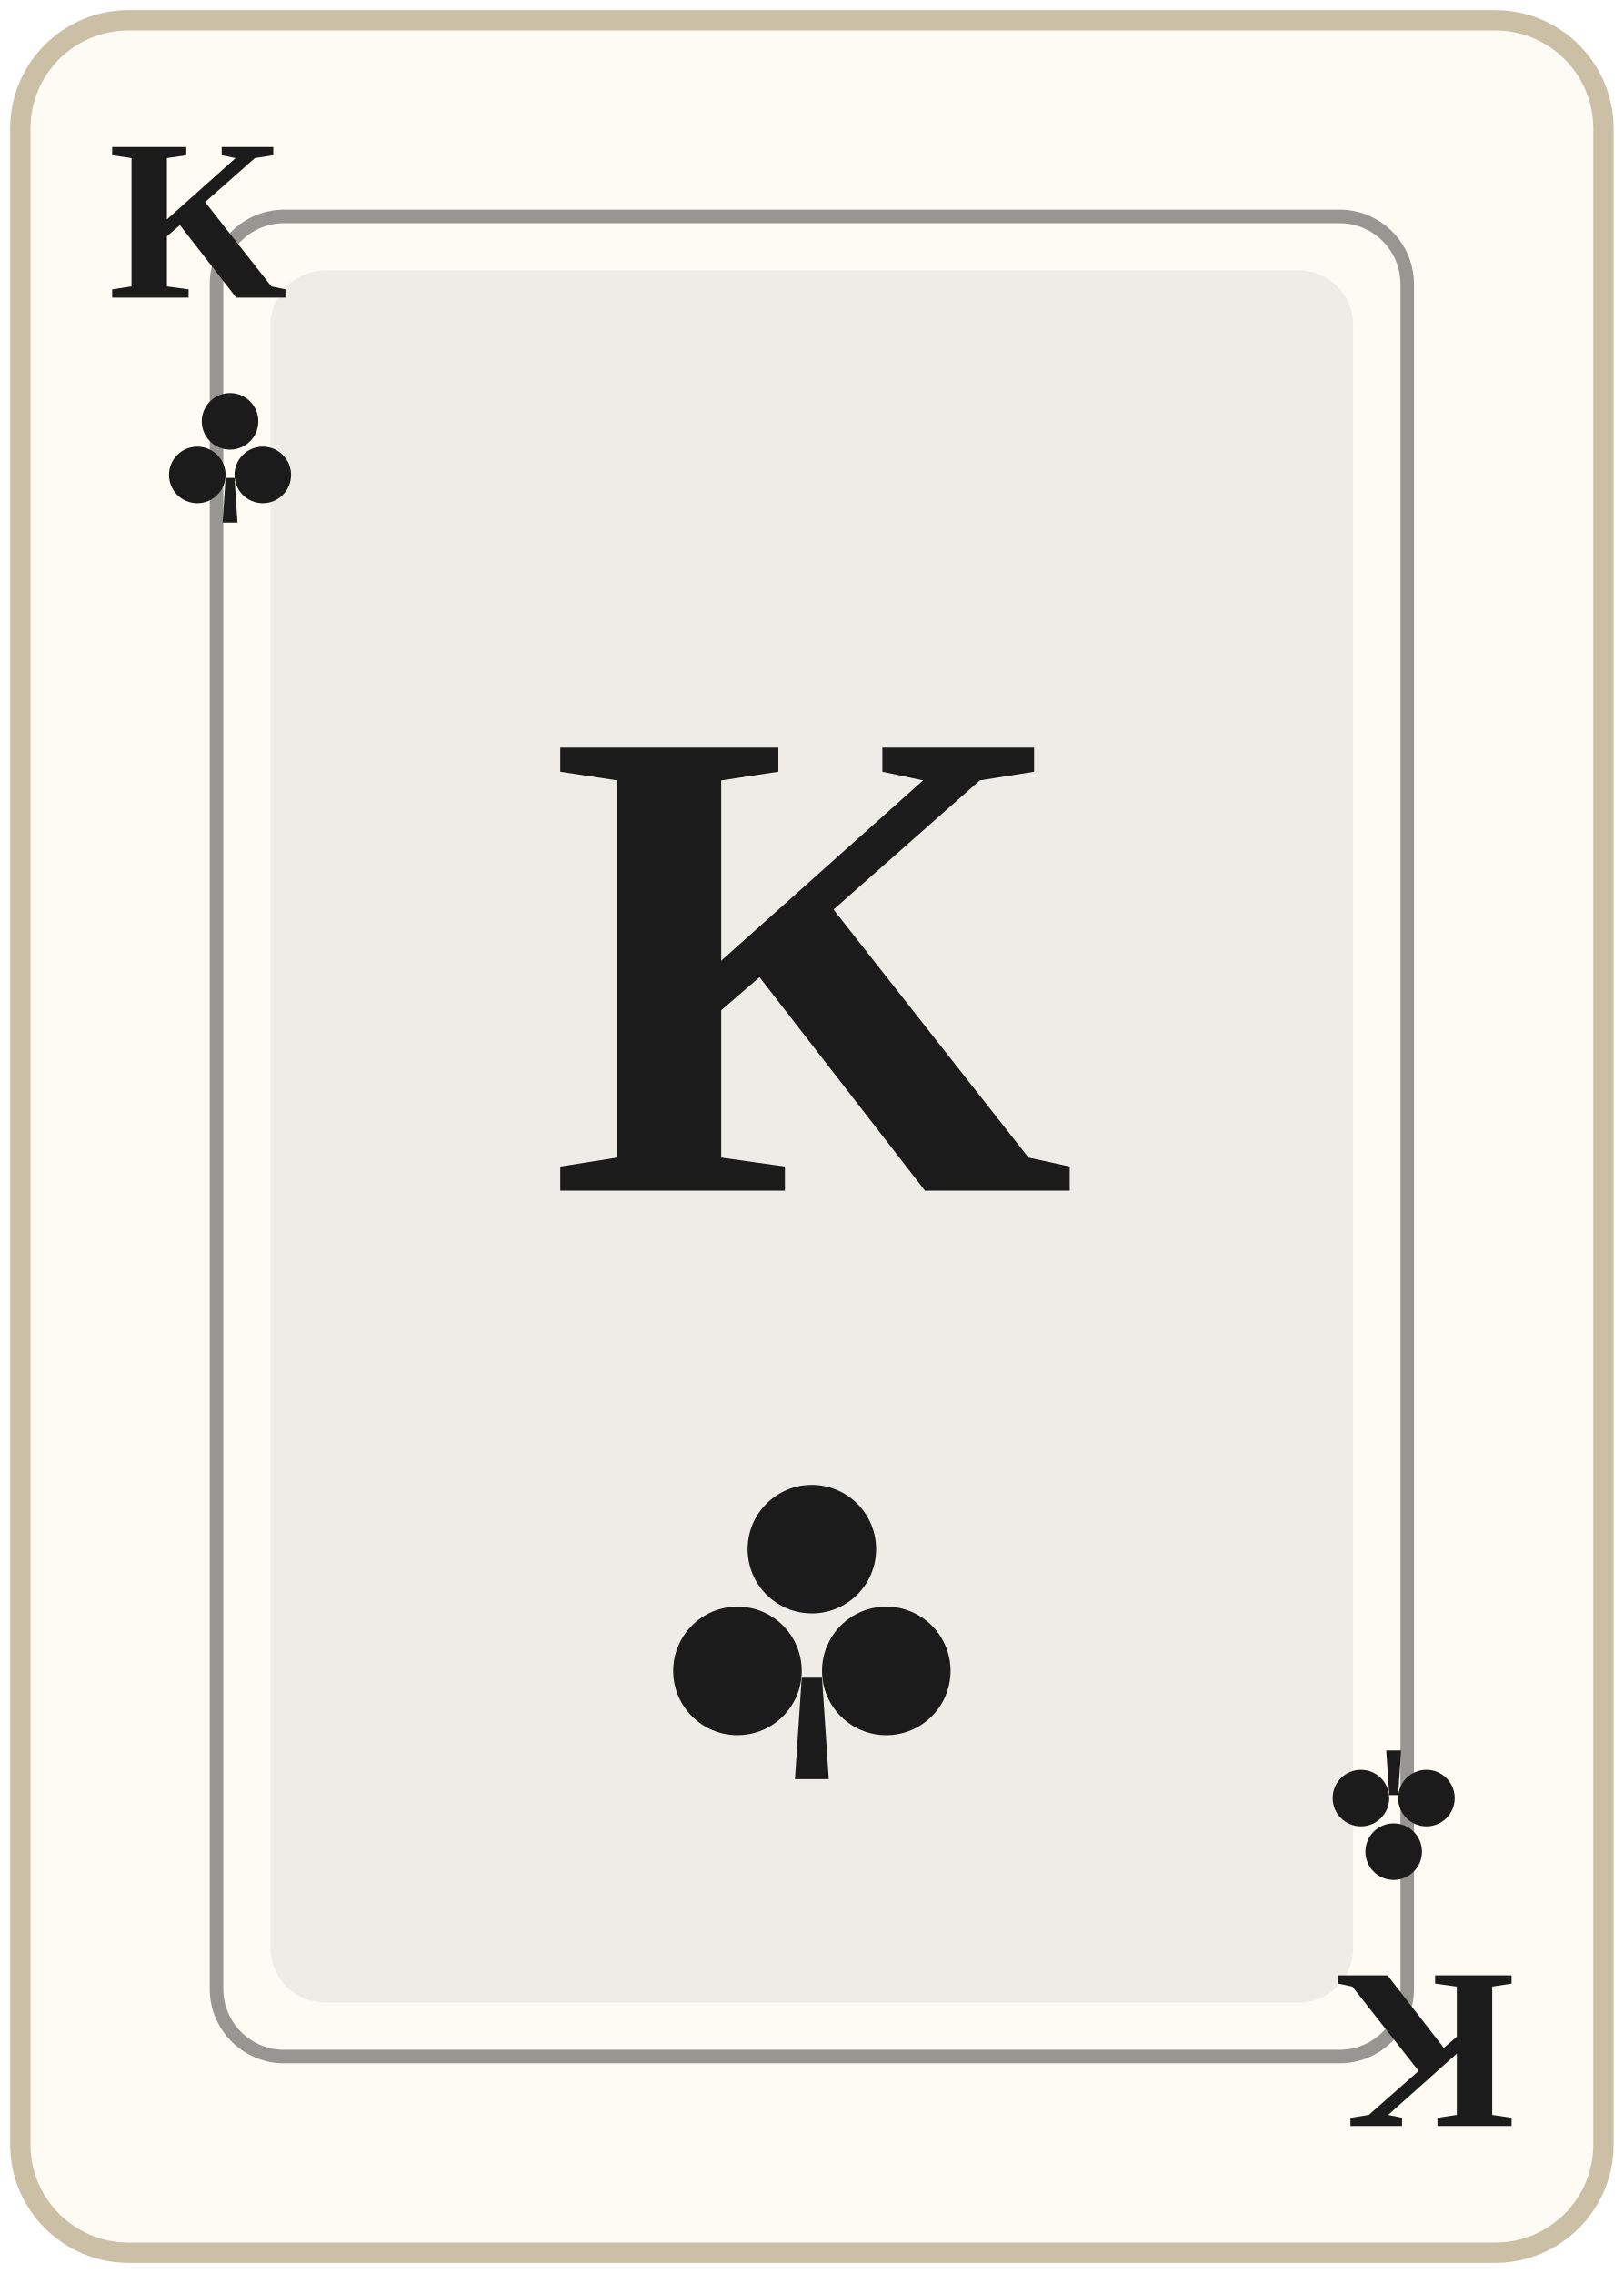
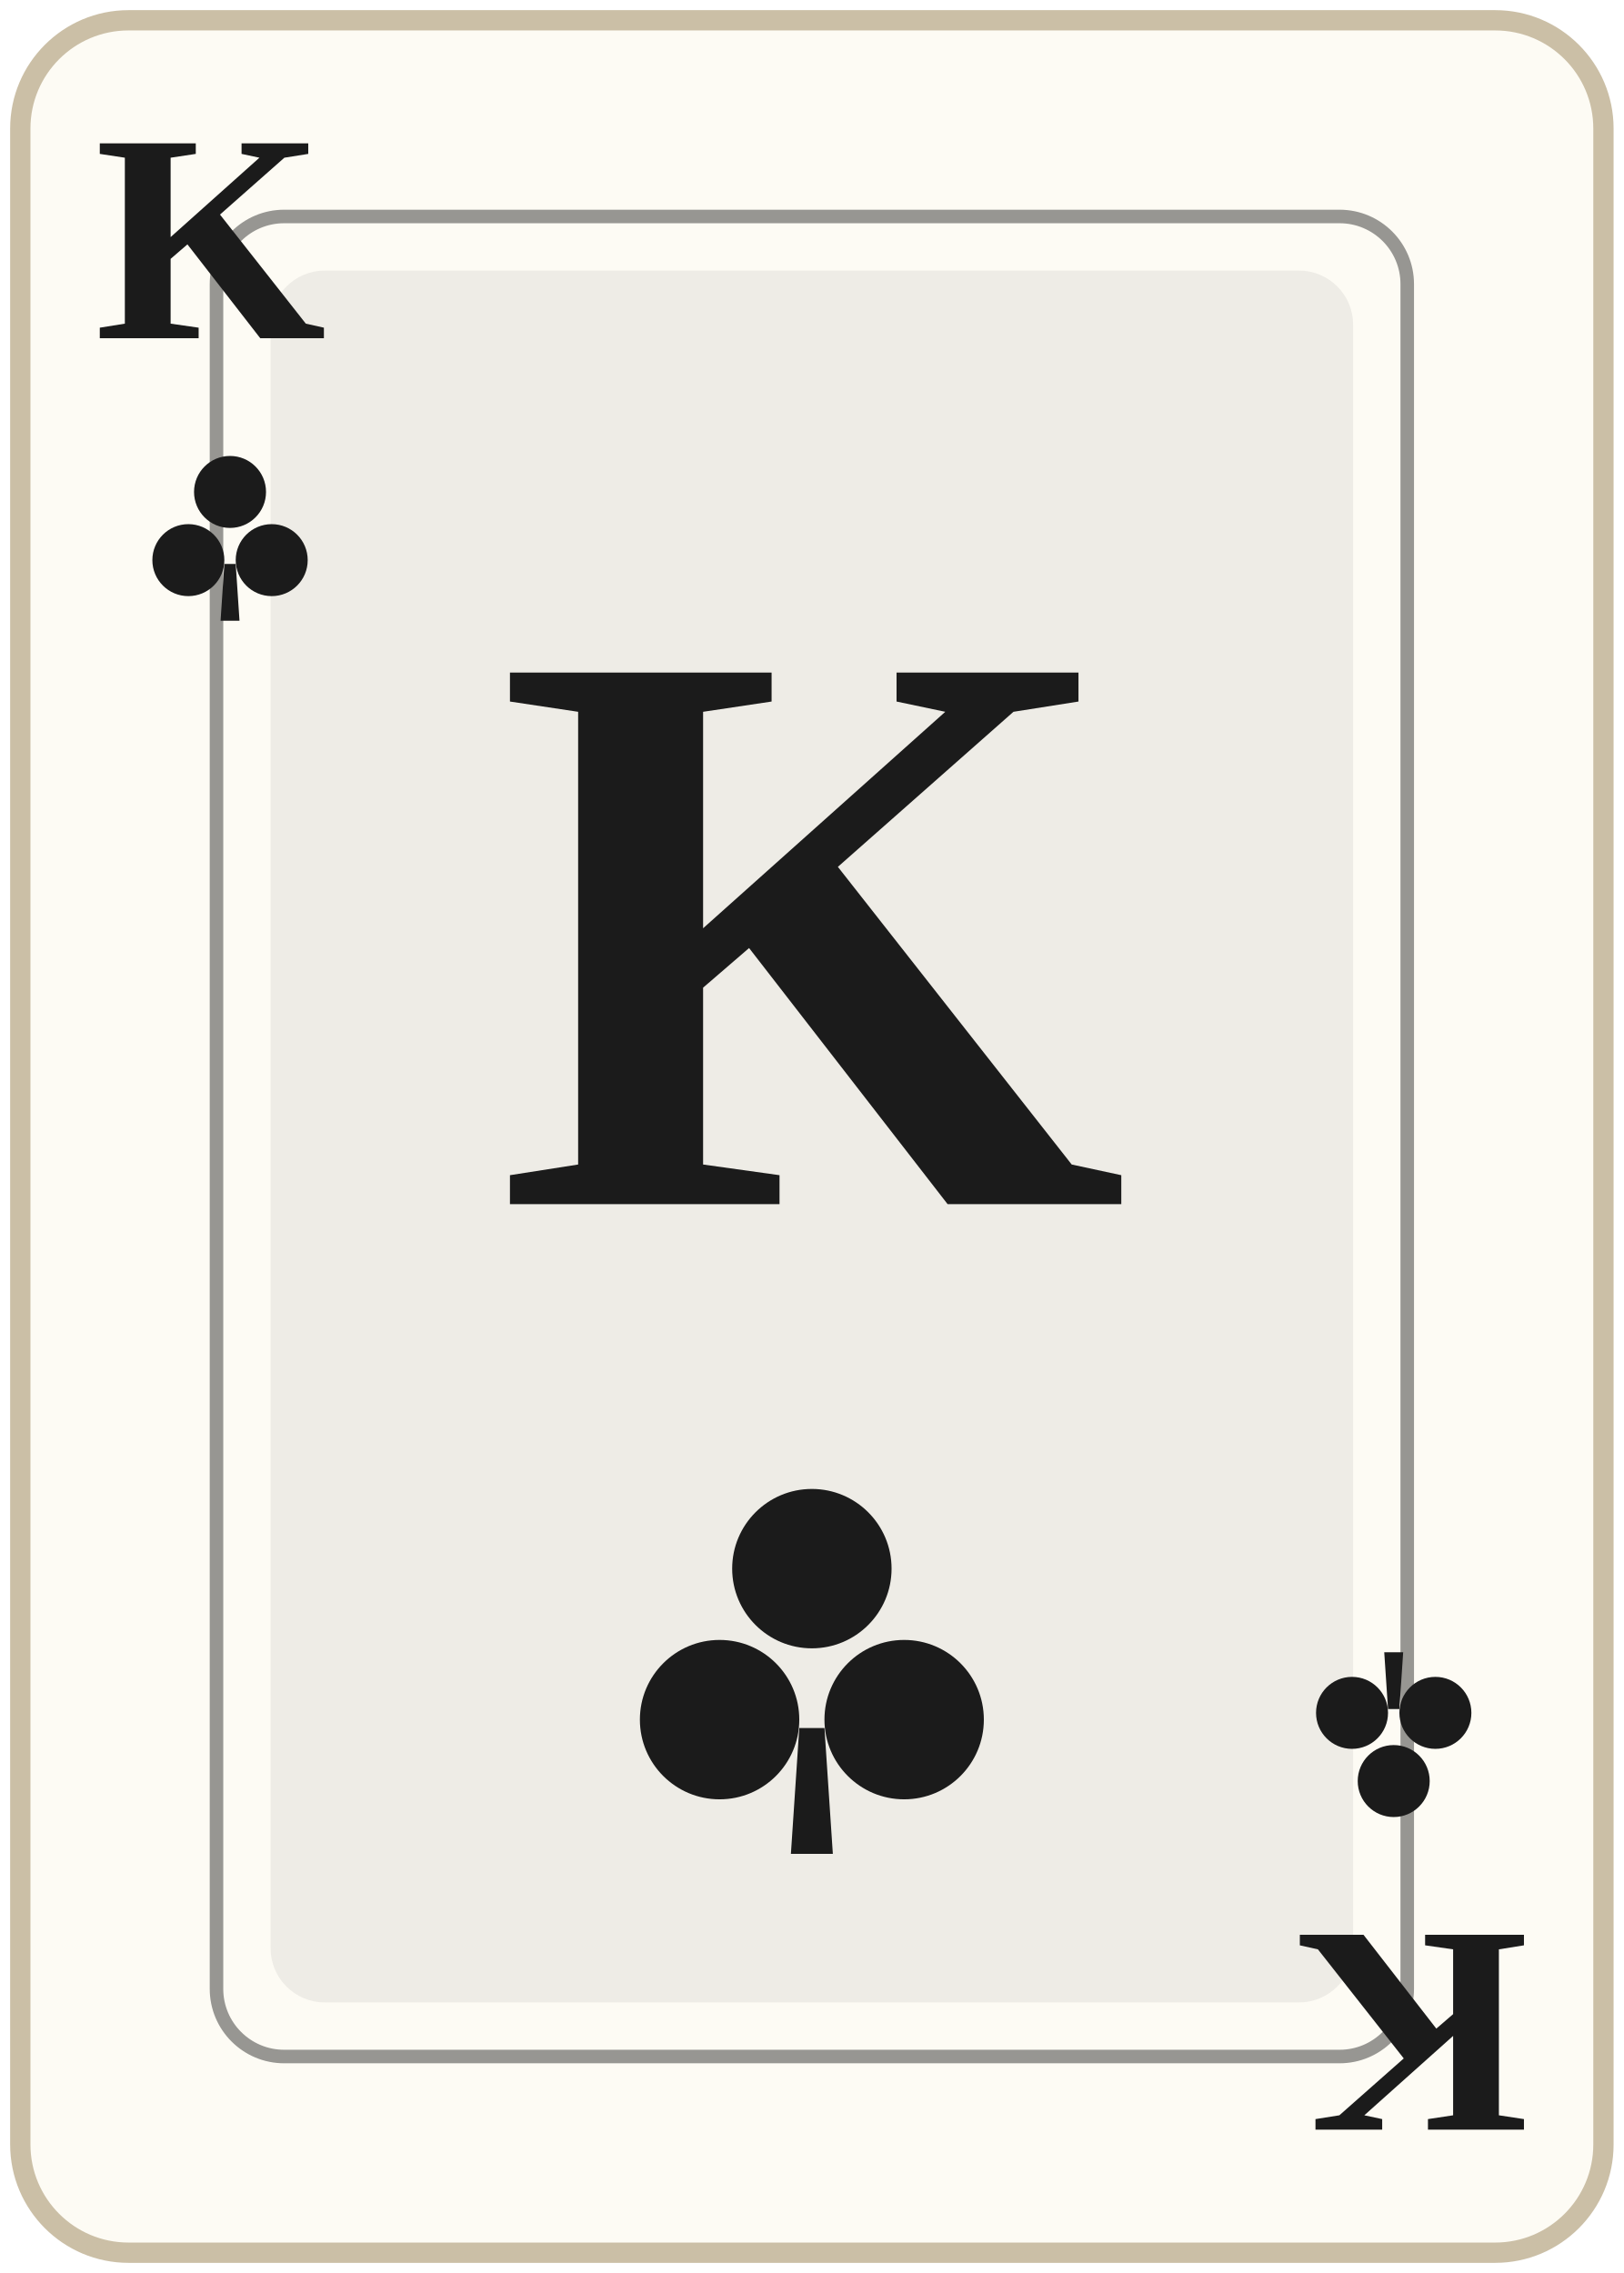
<svg xmlns="http://www.w3.org/2000/svg" viewBox="0 0 240 336" width="240" height="336">
  <rect x="3" y="3" width="234" height="330" rx="16" fill="#fdfbf4" stroke="#cbbfa6" stroke-width="3" />
  <rect x="32" y="32" width="176" height="272" rx="10" fill="none" stroke="#1b1b1b" stroke-width="2" opacity="0.45" />
  <rect x="40" y="40" width="160" height="256" rx="8" fill="#1b1b1b" opacity="0.07" />
-   <text x="120" y="176" text-anchor="middle" font-family="Georgia,'Times New Roman',serif" font-size="100" font-weight="700" fill="#1b1b1b">K</text>
-   <g transform="translate(120,242) scale(0.5) translate(-50,-50)">
+   <text x="120" y="178" text-anchor="middle" font-family="Georgia,'Times New Roman',serif" font-size="120" font-weight="700" fill="#1b1b1b">K</text>
+   <g transform="translate(120,248) scale(0.62) translate(-50,-50)">
    <circle cx="50" cy="24" r="19" fill="#1b1b1b" />
    <circle cx="28" cy="60" r="19" fill="#1b1b1b" />
    <circle cx="72" cy="60" r="19" fill="#1b1b1b" />
    <polygon points="45,92 55,92 53,62 47,62" fill="#1b1b1b" />
  </g>
-   <g transform="translate(16,14)">
-     <text x="0" y="30" font-family="Georgia,'Times New Roman',serif" font-size="34" font-weight="700" fill="#1b1b1b">K</text>
-     <g transform="translate(18,54) scale(0.22) translate(-50,-50)">
+   <g transform="translate(14,12)">
+     <text x="0" y="38" font-family="Georgia,'Times New Roman',serif" font-size="44" font-weight="700" fill="#1b1b1b">K</text>
+     <g transform="translate(20,68) scale(0.28) translate(-50,-50)">
      <circle cx="50" cy="24" r="19" fill="#1b1b1b" />
      <circle cx="28" cy="60" r="19" fill="#1b1b1b" />
      <circle cx="72" cy="60" r="19" fill="#1b1b1b" />
      <polygon points="45,92 55,92 53,62 47,62" fill="#1b1b1b" />
    </g>
  </g>
  <g transform="rotate(180 120 168)">
-     <g transform="translate(16,14)">
-       <text x="0" y="30" font-family="Georgia,'Times New Roman',serif" font-size="34" font-weight="700" fill="#1b1b1b">K</text>
-       <g transform="translate(18,54) scale(0.22) translate(-50,-50)">
+     <g transform="translate(14,12)">
+       <text x="0" y="38" font-family="Georgia,'Times New Roman',serif" font-size="44" font-weight="700" fill="#1b1b1b">K</text>
+       <g transform="translate(20,68) scale(0.28) translate(-50,-50)">
        <circle cx="50" cy="24" r="19" fill="#1b1b1b" />
        <circle cx="28" cy="60" r="19" fill="#1b1b1b" />
        <circle cx="72" cy="60" r="19" fill="#1b1b1b" />
        <polygon points="45,92 55,92 53,62 47,62" fill="#1b1b1b" />
      </g>
    </g>
  </g>
</svg>
